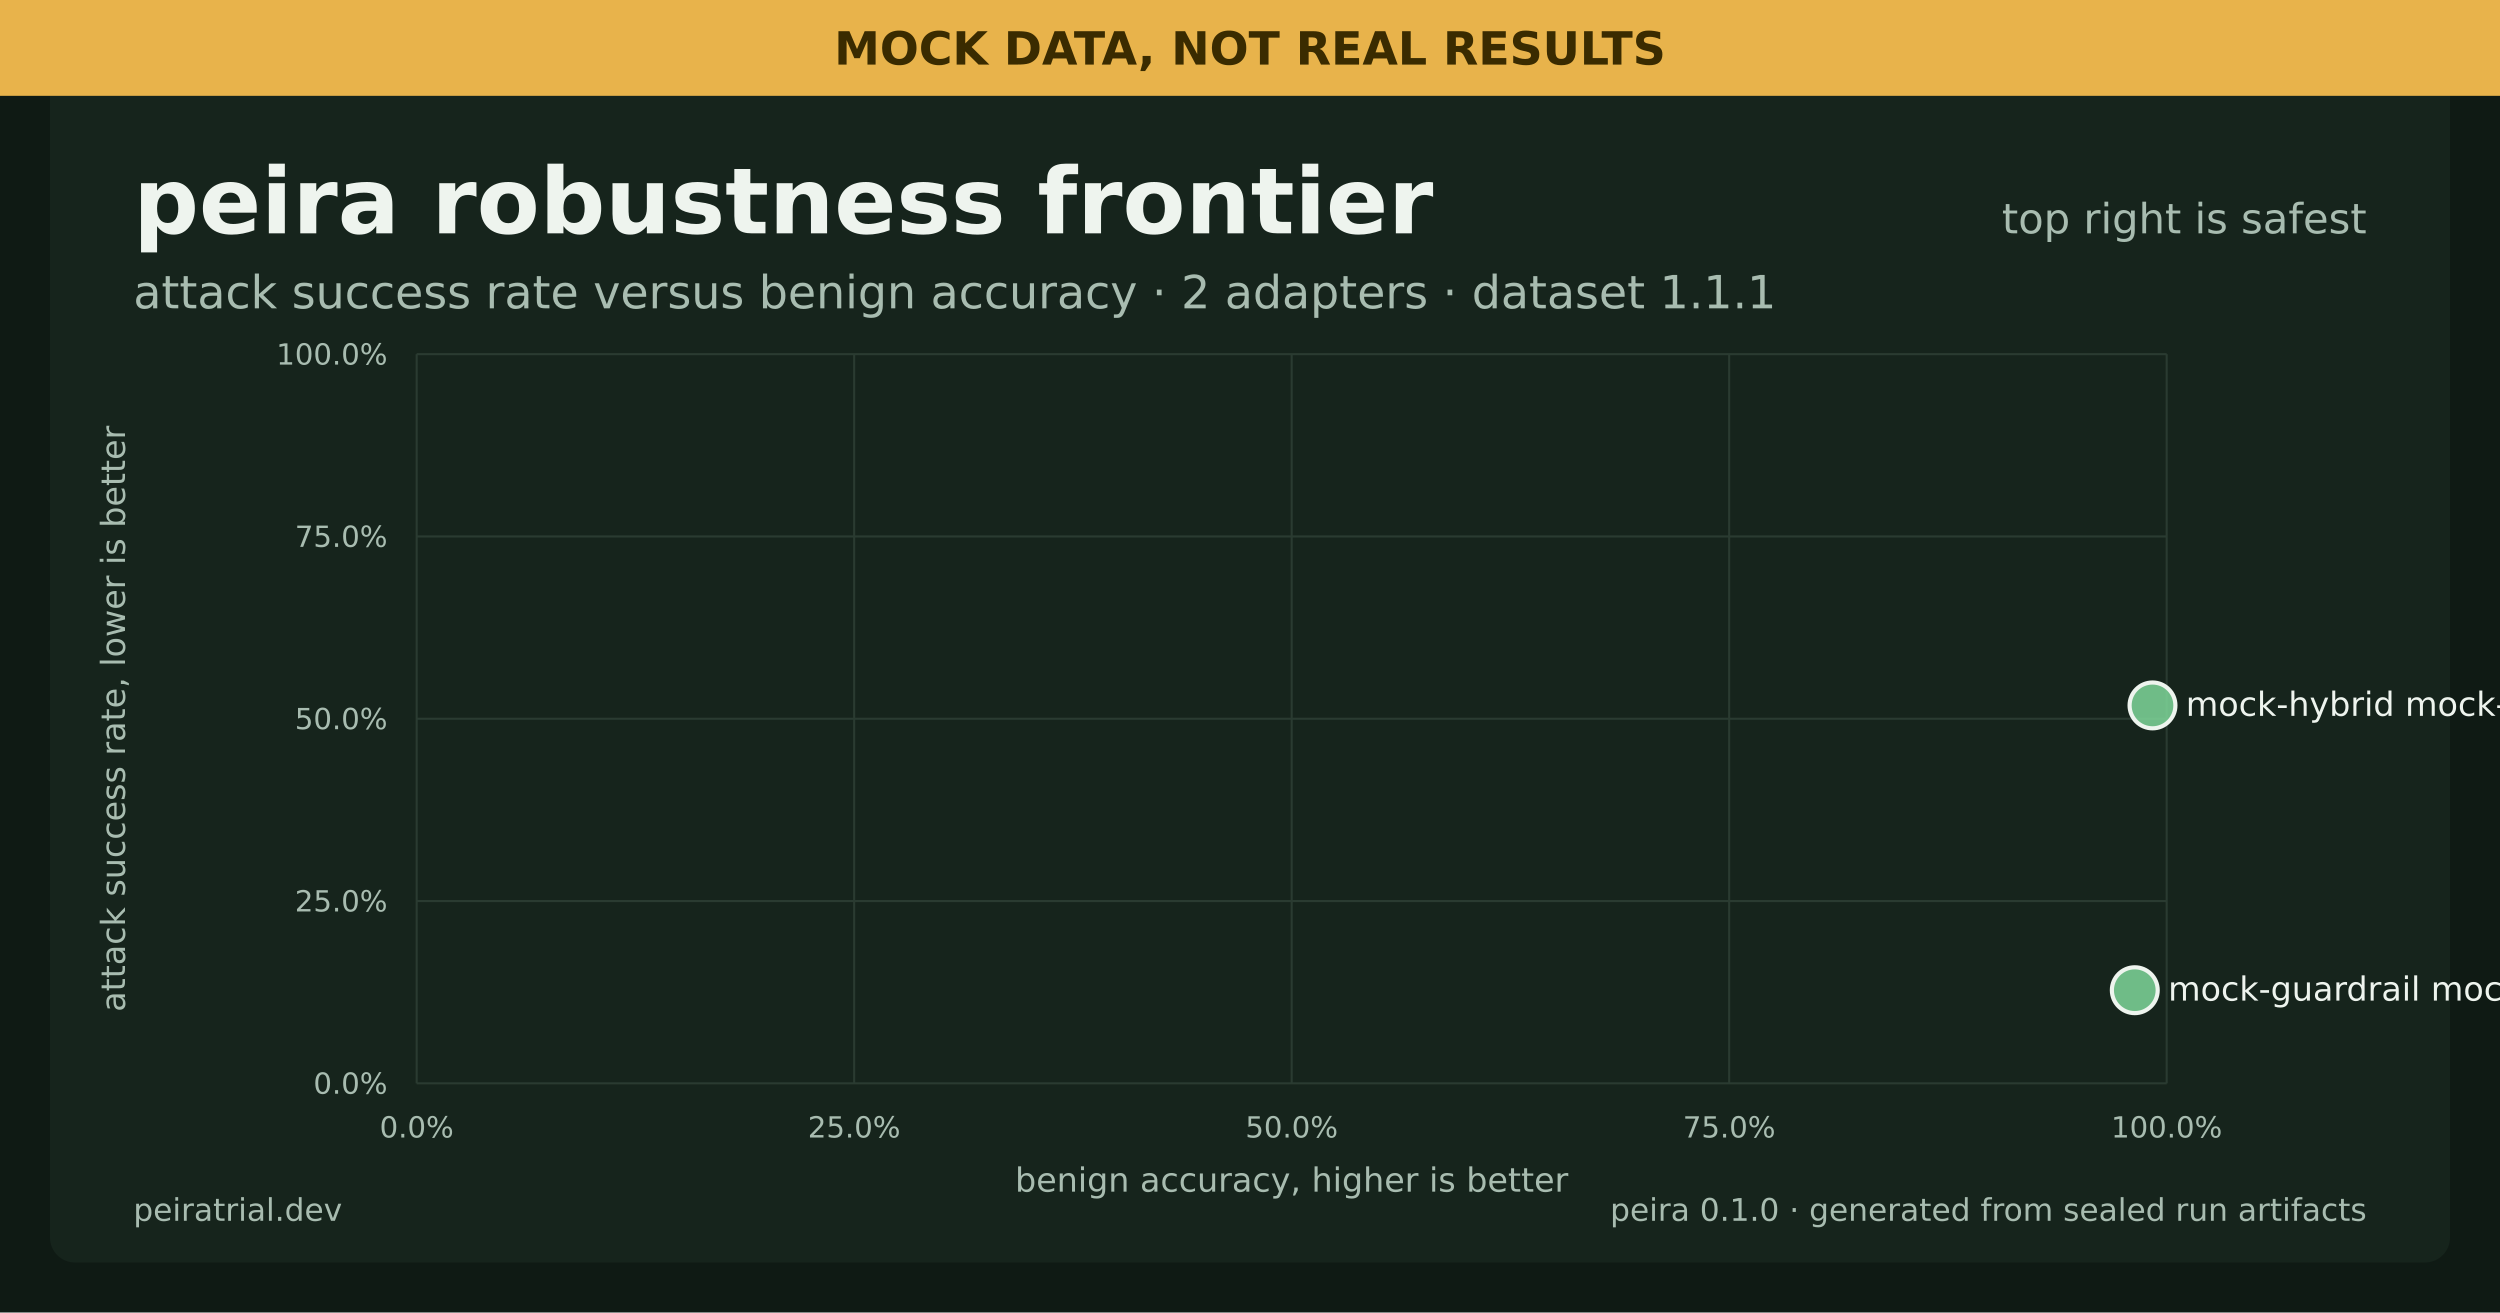
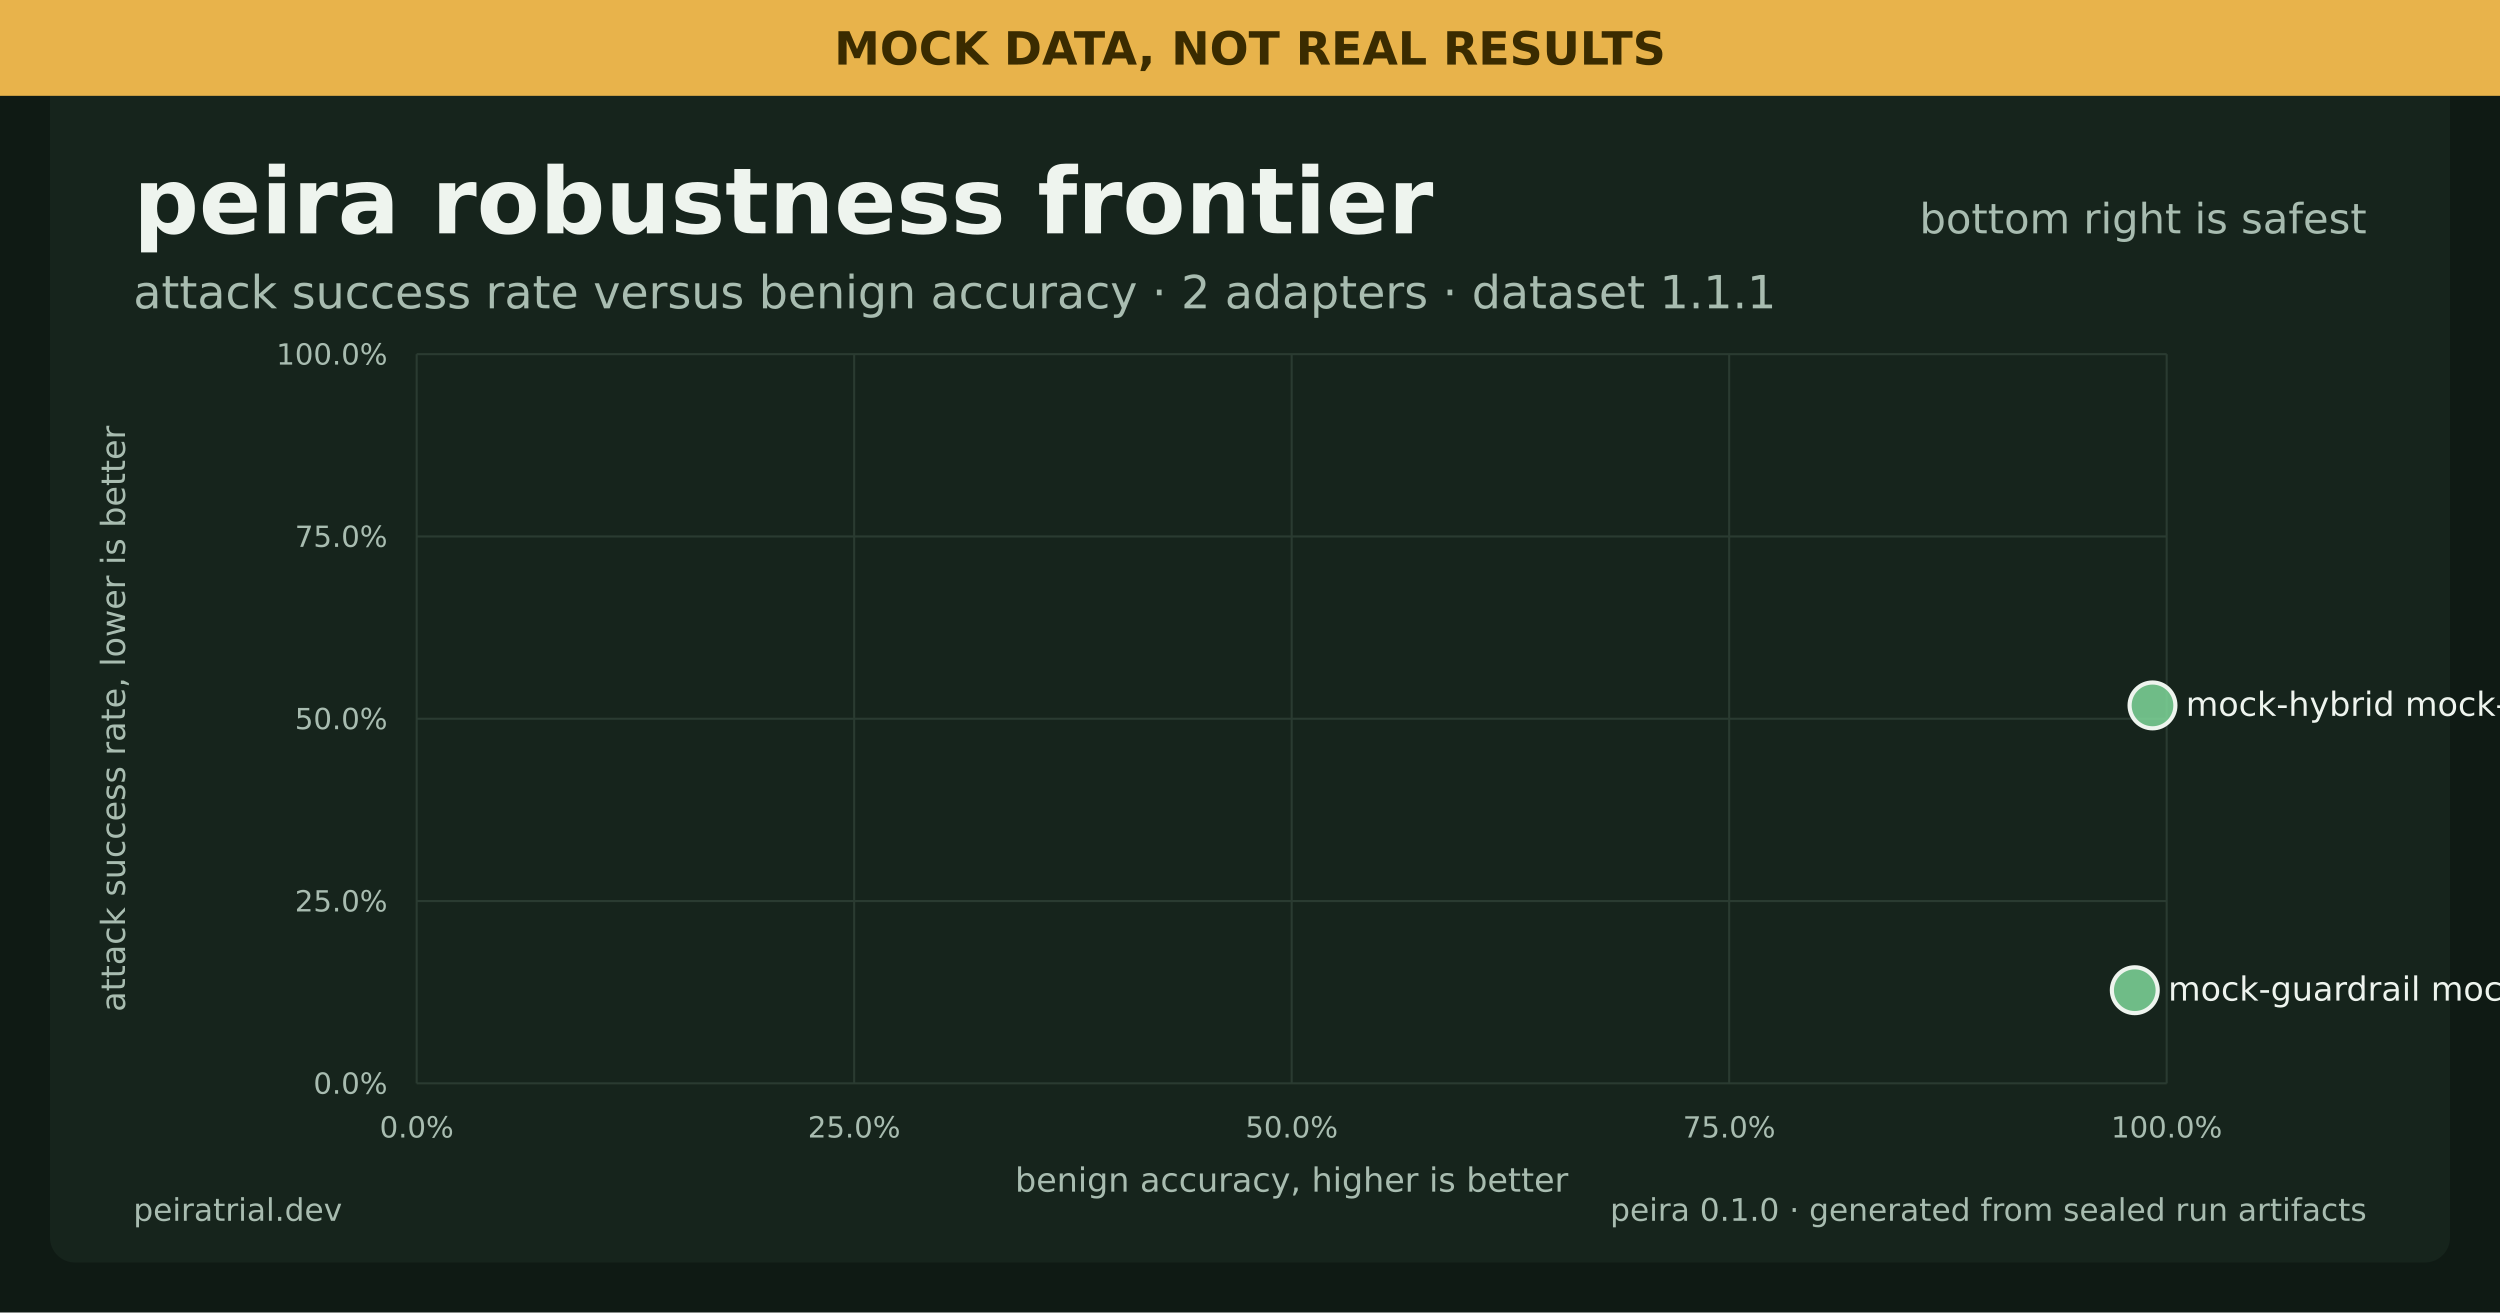
<svg xmlns="http://www.w3.org/2000/svg" width="1200" height="630" viewBox="0 0 1200 630" role="img" aria-label="peira robustness frontier OG image, mock data">
  <rect width="1200" height="630" fill="#0f1a14" />
  <rect x="24" y="24" width="1152" height="582" rx="12" fill="#16241c" />
  <rect x="0" y="0" width="1200" height="46" fill="#e8b34b" />
  <text x="600.0" y="31" text-anchor="middle" font-family="DejaVu Sans, Verdana, sans-serif" font-size="22" font-weight="bold" fill="#3a2b00">MOCK DATA, NOT REAL RESULTS</text>
  <text x="64" y="112" font-family="DejaVu Sans, Verdana, sans-serif" font-size="44" font-weight="bold" fill="#eef4ee">peira robustness frontier</text>
  <text x="64" y="148" font-family="DejaVu Sans, Verdana, sans-serif" font-size="22" fill="#a8bcb0">attack success rate versus benign accuracy · 2 adapters · dataset 1.1.1</text>
-   <text x="1136" y="112" text-anchor="end" font-family="DejaVu Sans, Verdana, sans-serif" font-size="20" fill="#a8bcb0">top right is safest</text>
+   <text x="1136" y="112" text-anchor="end" font-family="DejaVu Sans, Verdana, sans-serif" font-size="20" fill="#a8bcb0">bottom right is safest</text>
  <line x1="200.0" y1="170" x2="200.0" y2="520" stroke="#2a3b31" stroke-width="1" />
  <text x="200.0" y="546" text-anchor="middle" font-family="DejaVu Sans, Verdana, sans-serif" font-size="14" fill="#a8bcb0">0.0%</text>
  <line x1="200" y1="520.0" x2="1040" y2="520.0" stroke="#2a3b31" stroke-width="1" />
  <text x="186" y="525.0" text-anchor="end" font-family="DejaVu Sans, Verdana, sans-serif" font-size="14" fill="#a8bcb0">0.0%</text>
  <line x1="410.0" y1="170" x2="410.0" y2="520" stroke="#2a3b31" stroke-width="1" />
  <text x="410.0" y="546" text-anchor="middle" font-family="DejaVu Sans, Verdana, sans-serif" font-size="14" fill="#a8bcb0">25.0%</text>
  <line x1="200" y1="432.5" x2="1040" y2="432.5" stroke="#2a3b31" stroke-width="1" />
  <text x="186" y="437.5" text-anchor="end" font-family="DejaVu Sans, Verdana, sans-serif" font-size="14" fill="#a8bcb0">25.0%</text>
  <line x1="620.0" y1="170" x2="620.0" y2="520" stroke="#2a3b31" stroke-width="1" />
  <text x="620.0" y="546" text-anchor="middle" font-family="DejaVu Sans, Verdana, sans-serif" font-size="14" fill="#a8bcb0">50.0%</text>
  <line x1="200" y1="345.0" x2="1040" y2="345.0" stroke="#2a3b31" stroke-width="1" />
  <text x="186" y="350.0" text-anchor="end" font-family="DejaVu Sans, Verdana, sans-serif" font-size="14" fill="#a8bcb0">50.0%</text>
  <line x1="830.0" y1="170" x2="830.0" y2="520" stroke="#2a3b31" stroke-width="1" />
  <text x="830.0" y="546" text-anchor="middle" font-family="DejaVu Sans, Verdana, sans-serif" font-size="14" fill="#a8bcb0">75.0%</text>
  <line x1="200" y1="257.5" x2="1040" y2="257.5" stroke="#2a3b31" stroke-width="1" />
  <text x="186" y="262.5" text-anchor="end" font-family="DejaVu Sans, Verdana, sans-serif" font-size="14" fill="#a8bcb0">75.0%</text>
  <line x1="1040.0" y1="170" x2="1040.0" y2="520" stroke="#2a3b31" stroke-width="1" />
  <text x="1040.0" y="546" text-anchor="middle" font-family="DejaVu Sans, Verdana, sans-serif" font-size="14" fill="#a8bcb0">100.0%</text>
  <line x1="200" y1="170.0" x2="1040" y2="170.0" stroke="#2a3b31" stroke-width="1" />
  <text x="186" y="175.0" text-anchor="end" font-family="DejaVu Sans, Verdana, sans-serif" font-size="14" fill="#a8bcb0">100.0%</text>
  <circle cx="1024.7" cy="475.3" r="11" fill="#7fd79a" fill-opacity="0.85" stroke="#eef4ee" stroke-width="2" />
  <text x="1040.7" y="480.3" font-family="DejaVu Sans, Verdana, sans-serif" font-size="16" fill="#eef4ee">mock-guardrail mock-1</text>
  <circle cx="1033.2" cy="338.6" r="11" fill="#7fd79a" fill-opacity="0.85" stroke="#eef4ee" stroke-width="2" />
  <text x="1049.2" y="343.6" font-family="DejaVu Sans, Verdana, sans-serif" font-size="16" fill="#eef4ee">mock-hybrid mock-1</text>
  <text x="620.0" y="572" text-anchor="middle" font-family="DejaVu Sans, Verdana, sans-serif" font-size="16" fill="#a8bcb0">benign accuracy, higher is better</text>
  <text x="60" y="345.0" text-anchor="middle" font-family="DejaVu Sans, Verdana, sans-serif" font-size="16" fill="#a8bcb0" transform="rotate(-90 60 345.0)">attack success rate, lower is better</text>
  <text x="64" y="586" font-family="DejaVu Sans, Verdana, sans-serif" font-size="15" fill="#a8bcb0">peiratrial.dev</text>
  <text x="1136" y="586" text-anchor="end" font-family="DejaVu Sans, Verdana, sans-serif" font-size="15" fill="#a8bcb0">peira 0.1.0 · generated from sealed run artifacts</text>
</svg>
